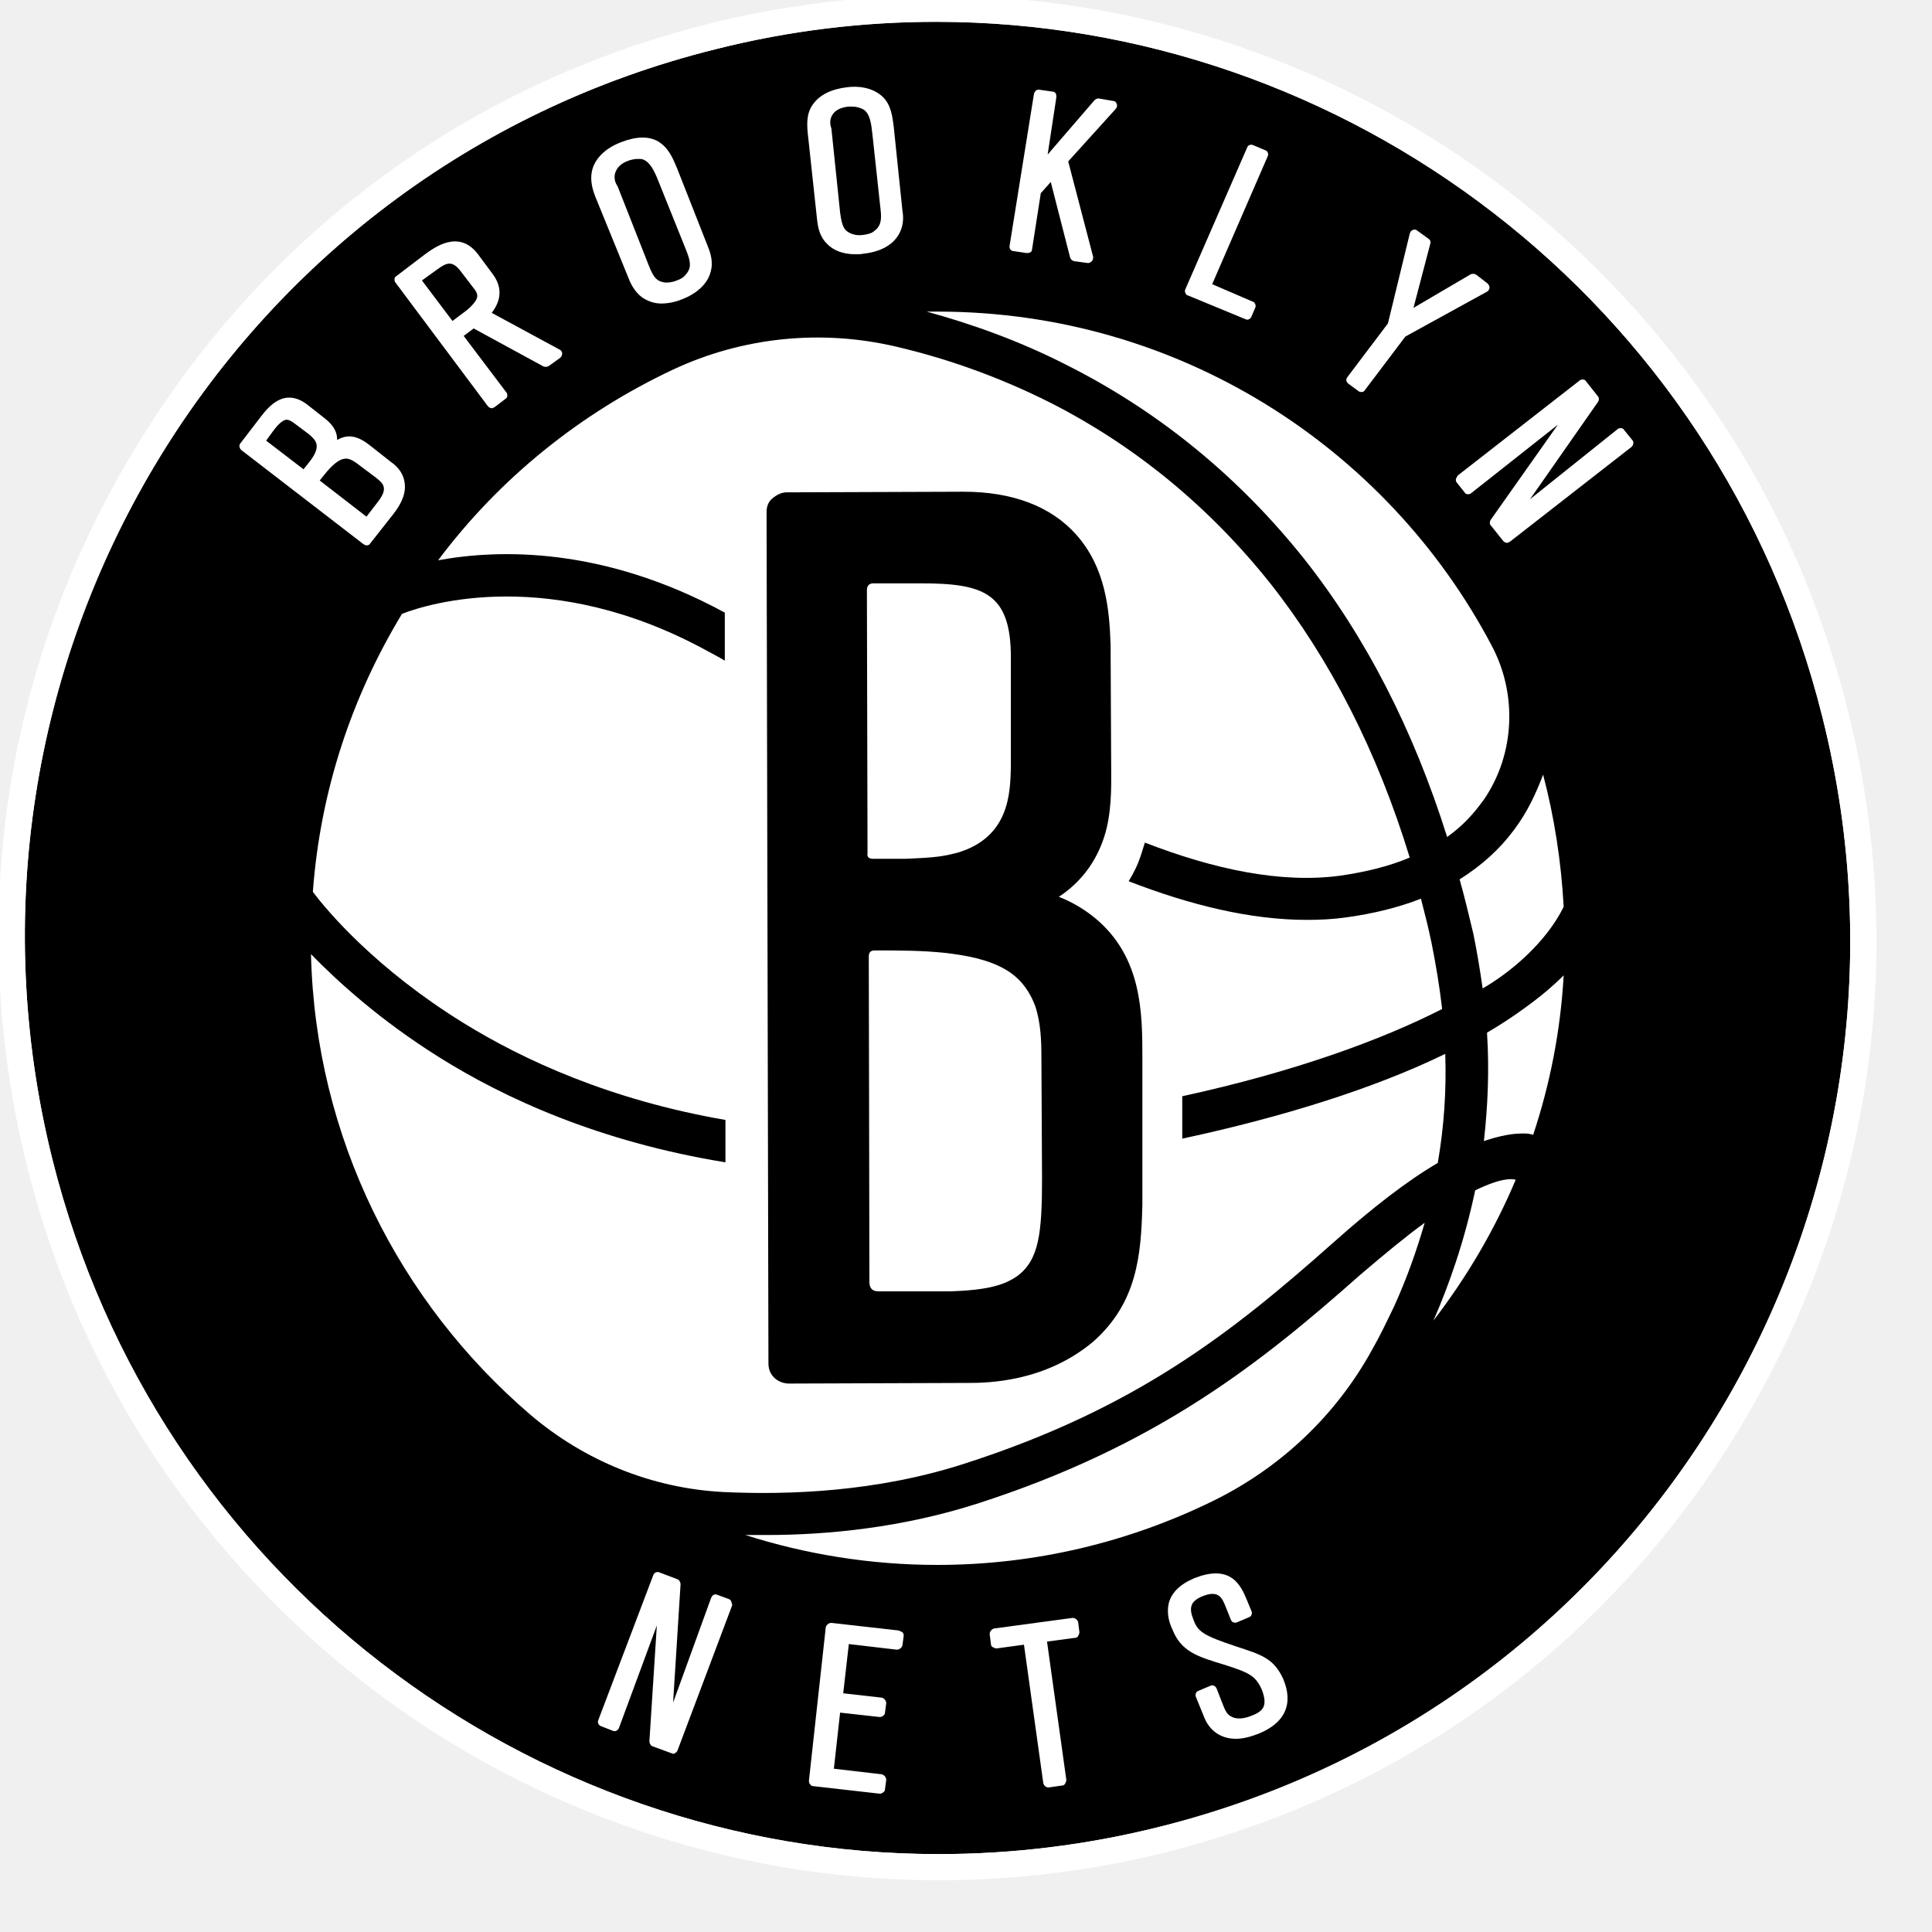
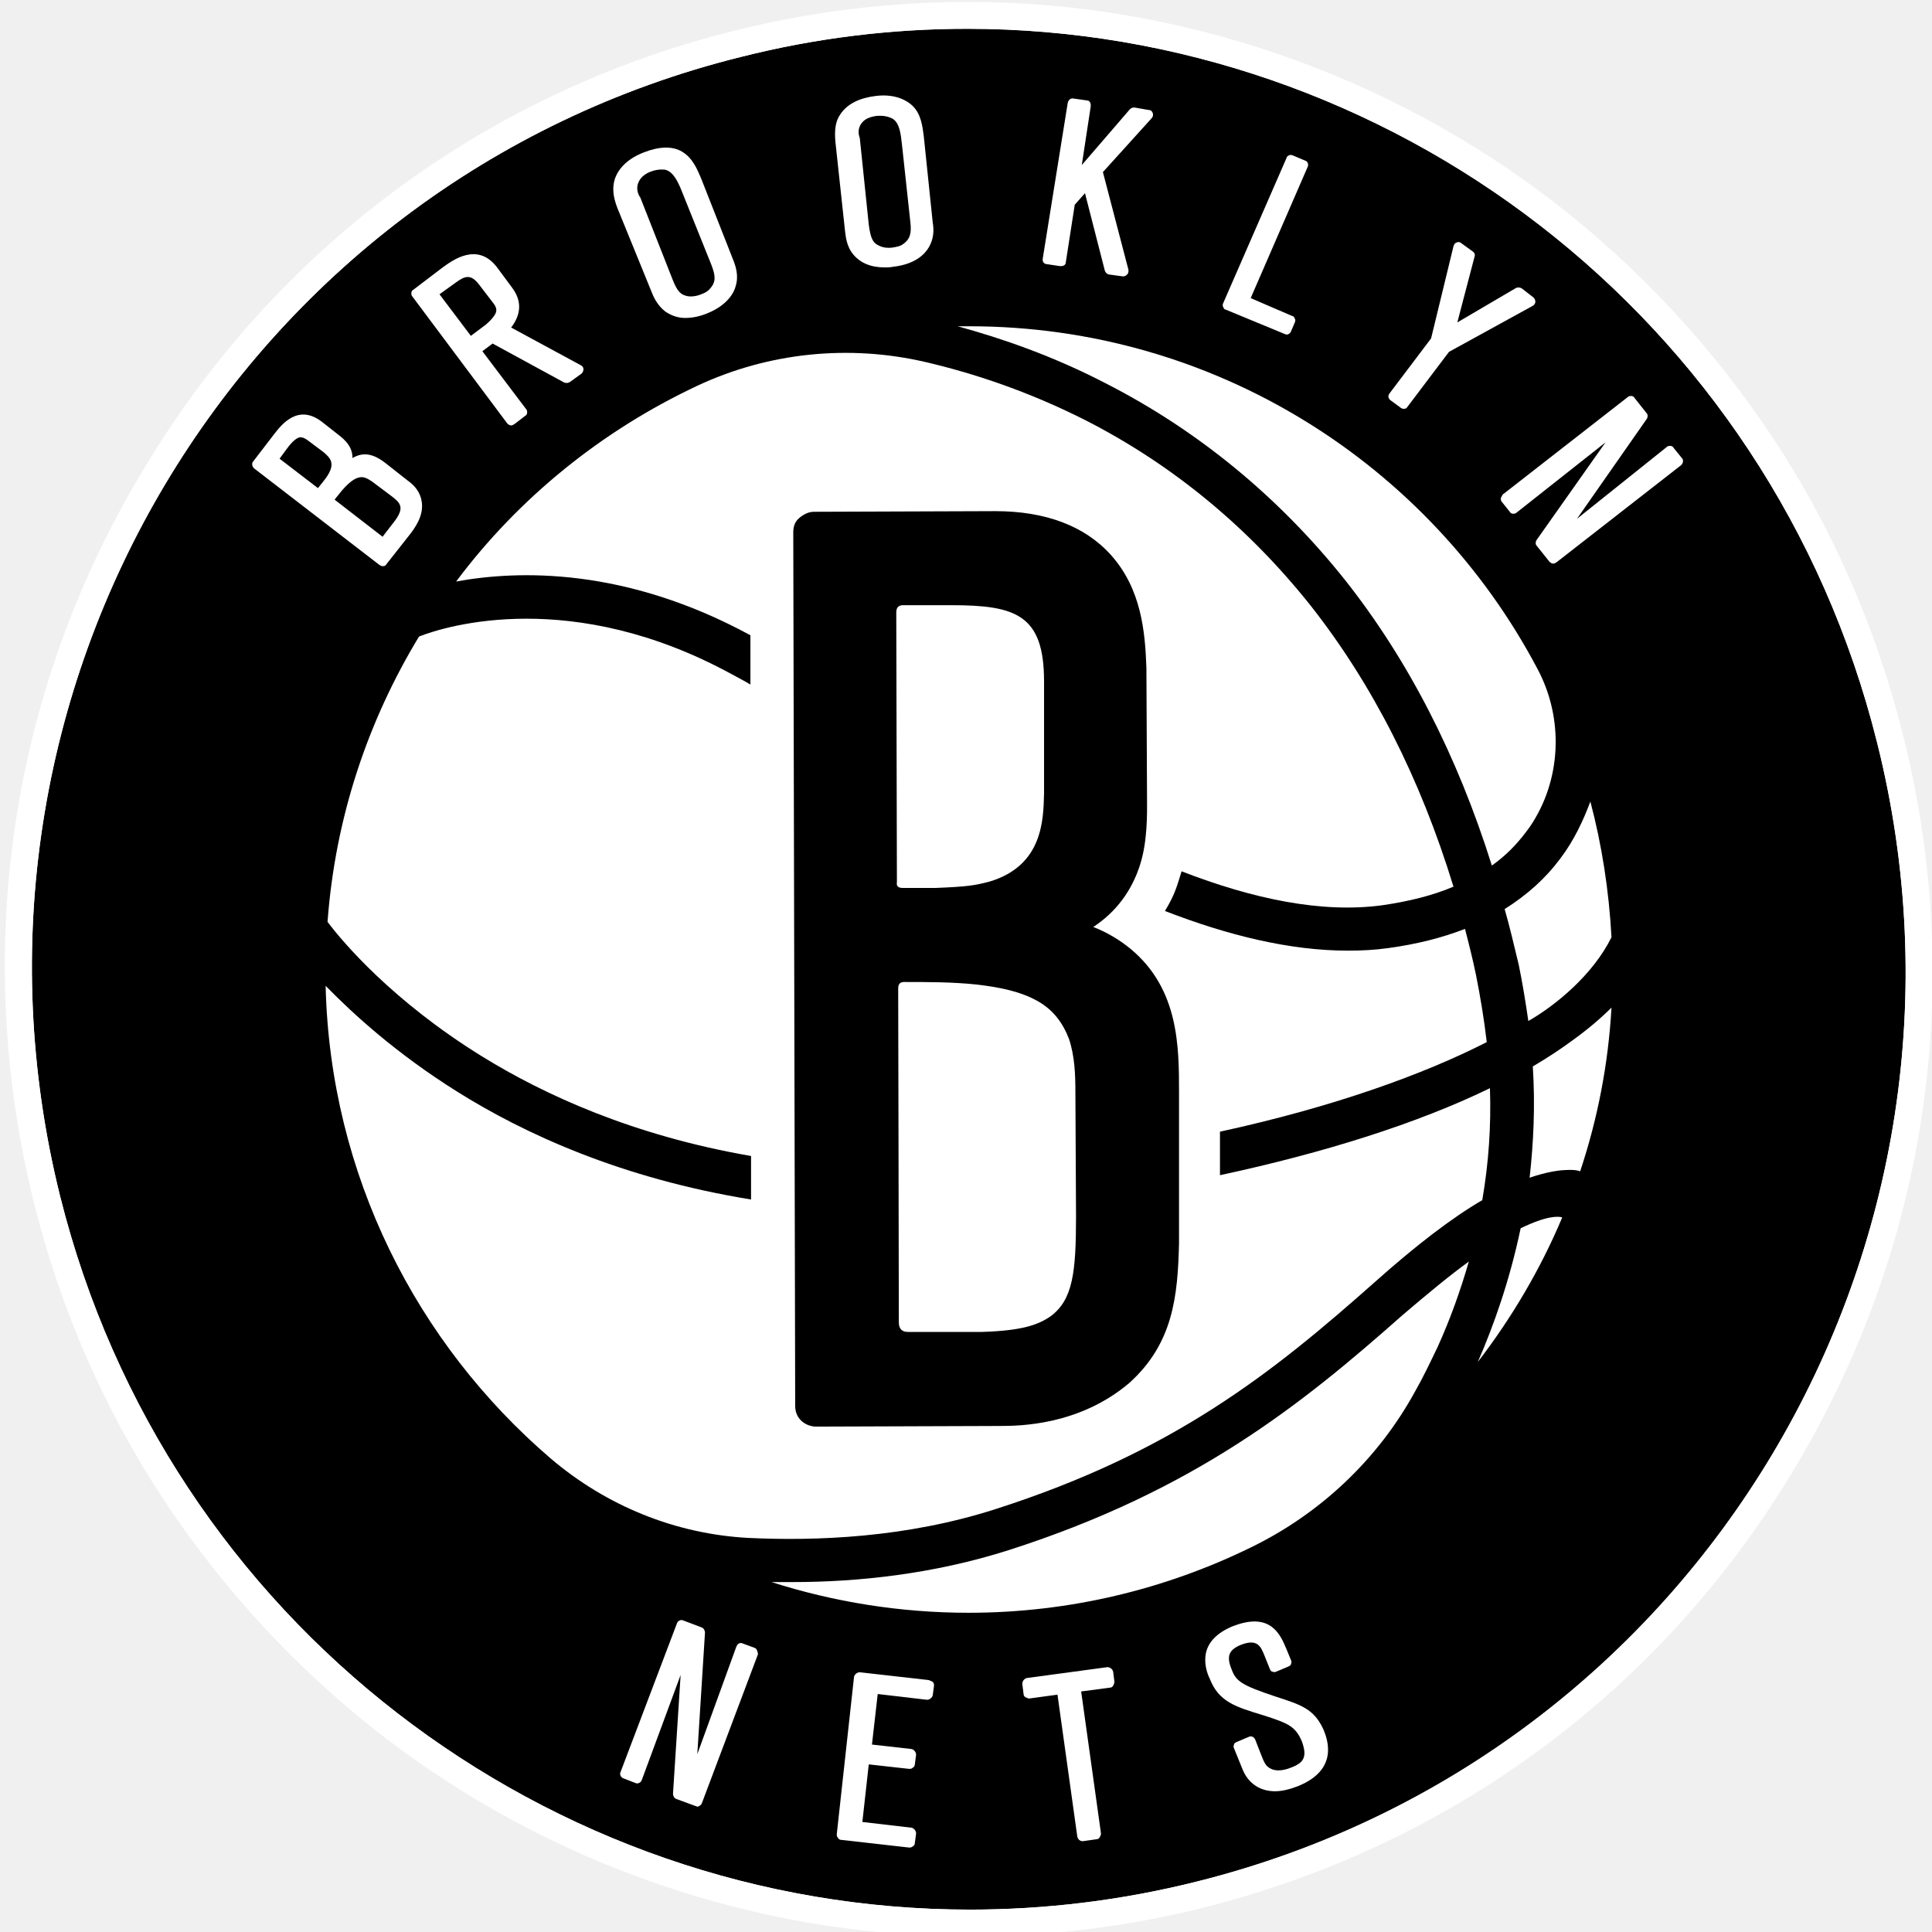
- <svg xmlns="http://www.w3.org/2000/svg" version="1.1" id="Layer_1" x="0px" y="0px" viewBox="50 50 310 310" style="enable-background:new 0 0 400 400;" xml:space="preserve">
+ <svg xmlns="http://www.w3.org/2000/svg" version="1.1" id="Layer_1" x="0px" y="0px" viewBox="49 49 302 302" style="enable-background:new 0 0 400 400;" xml:space="preserve">
  <style type="text/css">
	.st0{fill:#FFFFFF;}
</style>
  <g>
    <path d="M342.4,165C325.7,98.1,265.8,53.5,200.2,53.5c-11.7,0-23.6,1.4-35.4,4.4C86.3,77.4,38.8,157.2,58.4,236   c16.7,66.8,76.5,111.5,142.2,111.5c11.7,0,23.6-1.4,35.5-4.4C314.5,323.5,362.2,243.8,342.4,165z" />
    <g>
      <path class="st0" d="M346.5,164c-4.2-16.8-11.1-32.6-20.6-46.9c-9.2-13.8-20.5-26-33.6-36.2c-26.3-20.4-59-31.6-92-31.6h0    c-12.2,0-24.5,1.5-36.5,4.5c-39,9.7-71.9,34.2-92.5,68.8C50.5,157.2,44.6,197.8,54.3,237c4.2,16.8,11.1,32.6,20.6,46.9    c9.2,13.8,20.5,26,33.6,36.2c26.3,20.4,59,31.6,92,31.6c12.3,0,24.6-1.5,36.6-4.5c39-9.8,71.9-34.2,92.5-68.8    C350.3,243.8,356.3,203.1,346.5,164z M200.6,347.5c-65.7,0-125.5-44.7-142.2-111.5C38.8,157.2,86.3,77.4,164.8,57.9    c11.9-3,23.7-4.4,35.4-4.4c65.7,0,125.5,44.7,142.2,111.5c19.8,78.8-27.9,158.5-106.2,178.1C224.2,346.1,212.3,347.5,200.6,347.5z    " />
      <g>
        <g>
          <path class="st0" d="M190.1,187.8C190.1,187.8,190.2,187.8,190.1,187.8l5.1,0c5.1-0.2,6.2-0.4,8.5-1c8.3-2.5,8.4-9.6,8.5-13.8      c0-0.5,0-17.5,0-17.5c0-10.4-4.4-11.9-14.5-11.9H190c-0.7,0.1-0.9,0.5-0.9,1.2c0,0,0.1,41.7,0.1,42.1      C189.1,187.4,189.3,187.8,190.1,187.8z" />
          <path class="st0" d="M201.7,202.9c-3.8-0.4-7.6-0.4-11.4-0.4c-0.8,0-0.9,0.6-0.9,1c0,0.4,0.1,44.3,0.1,52.2      c0,0.9,0.4,1.5,1.4,1.5c0.8,0,11.6,0,11.6,0c6.3-0.2,8.8-1.1,10.8-2.5c3.4-2.6,3.9-6.8,3.9-15.6l-0.1-19.4c0-2.7-0.1-5.6-1-8.3      c-1-2.6-2.5-4.5-4.7-5.8C208.5,203.9,205,203.3,201.7,202.9z" />
          <g>
            <path class="st0" d="M204.6,284.9c27.8-8.9,43.3-21.3,59.2-35.4c6.5-5.8,12.1-10.1,16.9-12.9c1-5.8,1.4-11.6,1.2-17.5       c-11.3,5.5-25.9,10.1-42.2,13.6l0-6.8c17.9-3.9,31.9-9,41.7-14c-0.4-3.5-1-7.1-1.7-10.6c-0.5-2.4-1.1-4.8-1.7-7.1       c-3.6,1.4-7.6,2.4-12,3c-2.1,0.3-4.2,0.4-6.3,0.4c-9.1,0-18.8-2.4-28.6-6.2c1.5-2.5,1.8-3.6,2.6-6.2       c11.1,4.3,21.9,6.6,31.4,5.3c4.1-0.6,7.8-1.5,11.1-2.9c-5.2-17-12.7-31.7-22.3-43.9c-9.7-12.2-21.5-22-35.2-29       c-9.1-4.6-17.7-7.4-25-9.1c-12-2.8-24.6-1.5-35.7,3.7c-14.9,7-27.9,17.5-37.7,30.6c9.8-1.8,26.5-2.2,46,8.4l0,7.7       c-1-0.6-2-1.1-2.9-1.6c-24.9-13.6-44.6-7.6-48.9-5.9c-8,13.2-13.1,28.3-14.3,44.6c2.4,3.2,10.2,12.4,24.1,21       c9.7,6,23.6,12.4,42.1,15.6l0,6.8c-20.3-3.3-35.5-10.3-46-16.9c-9.4-5.9-16.1-12-20.5-16.5c0.7,29.5,14.2,55.9,35.2,73.9       c8.7,7.4,19.5,11.8,30.9,12.4C176.5,289.9,190.6,289.4,204.6,284.9z M173.9,130c0.7-0.6,1.5-1,2.3-1l28.2-0.1       c0.1,0,0.1,0,0.2,0c7.8,0,14,2.3,18.1,6.9c4.7,5.3,5.3,11.9,5.5,17.6l0.1,20.8c0,1.8,0.1,6.3-1.1,10c-1.3,4.1-3.8,7.4-7.3,9.7       c2.3,0.9,4.2,2.1,5.8,3.4c7.6,6.3,7.6,15.3,7.6,22.6l0,23.4c-0.2,8.3-0.9,15.7-7.8,21.9c-7.8,6.6-17.1,6.7-20.2,6.7l-28.7,0.1       c-0.7,0-1.3-0.2-1.8-0.5c-1-0.6-1.5-1.6-1.5-2.7L173,132.2C173,131.4,173.2,130.6,173.9,130z" />
            <path class="st0" d="M288.6,215.7c0.4,6.2,0.1,12-0.5,17.4c0,0,3-1.1,5.5-1.2c1.6-0.1,2.2,0.1,2.4,0.2       c2.7-8.1,4.4-16.7,4.9-25.6c-1.7,1.7-3.7,3.4-6.2,5.2C292.8,213.1,290.8,214.4,288.6,215.7z" />
            <path class="st0" d="M292.9,183.2c-2.3,3.1-5.2,5.7-8.7,7.9c0.8,2.8,1.5,5.8,2.2,8.7c0.6,2.9,1.1,6,1.5,8.8       c4.2-2.4,10.1-7.2,13-13.1c-0.4-7.3-1.5-14.4-3.3-21.2C296.5,177.2,295.1,180.3,292.9,183.2z" />
            <path class="st0" d="M206.7,291.3c-11.9,3.8-23.8,5-33.7,5c-1.2,0-2.3,0-3.4,0c9.7,3.1,20.1,4.8,30.8,4.8       c15.8,0,30.8-3.7,44.1-10.2c10.9-5.3,19.9-13.8,25.7-24.4c1.2-2.1,2.3-4.4,3.5-6.9c2-4.4,3.6-8.9,4.9-13.4       c-2.9,2.1-6.3,4.9-10.4,8.4C252.4,268.6,235.7,282,206.7,291.3z" />
            <path class="st0" d="M286.7,241c-1.7,8.1-4.2,15.2-6.7,20.9c5.3-6.9,9.8-14.5,13.2-22.6C292.6,239.1,290.8,239,286.7,241z" />
            <path class="st0" d="M259.2,139.6c9.9,12.5,17.6,27.5,23,44.7c2.1-1.5,3.8-3.2,5.3-5.2c0.2-0.3,0.4-0.5,0.6-0.8       c5-7.3,5.4-17,1.2-24.8C272.5,121.7,239,100,200.5,100c-0.6,0-1.2,0-1.8,0c6.9,1.9,14.8,4.6,23.1,8.9       C236.3,116.3,248.9,126.7,259.2,139.6z" />
          </g>
        </g>
        <g>
          <g>
            <path class="st0" d="M194,311.6l-10.6-1.2c-0.4,0-0.8,0.3-0.9,0.7l-2.7,24.6c0,0.2,0,0.4,0.2,0.6c0.1,0.2,0.3,0.3,0.5,0.3       l10.6,1.2c0,0,0.1,0,0.1,0c0.2,0,0.4-0.1,0.5-0.2c0.2-0.1,0.3-0.3,0.3-0.5l0.2-1.5c0-0.4-0.3-0.8-0.7-0.9l-7.7-0.9l1-9l6.3,0.7       c0.2,0,0.4,0,0.6-0.2c0.2-0.1,0.3-0.3,0.3-0.5l0.2-1.5c0-0.4-0.3-0.8-0.7-0.9l-6.2-0.7l0.9-7.9l7.7,0.9c0.4,0,0.8-0.3,0.9-0.7       l0.2-1.5c0-0.2,0-0.4-0.2-0.6C194.4,311.7,194.2,311.6,194,311.6z" />
            <path class="st0" d="M222.1,309.6l-12.6,1.7c-0.4,0.1-0.7,0.5-0.7,0.9l0.2,1.6c0,0.2,0.1,0.4,0.3,0.5c0.2,0.1,0.4,0.2,0.6,0.2       l4.4-0.6l3.1,22.2c0.1,0.4,0.4,0.7,0.8,0.7c0,0,0.1,0,0.1,0l2.1-0.3c0.2,0,0.4-0.1,0.5-0.3c0.1-0.2,0.2-0.4,0.2-0.6l-3.1-22.2       l4.5-0.6c0.2,0,0.4-0.1,0.5-0.3c0.1-0.2,0.2-0.4,0.2-0.6l-0.2-1.6C222.9,309.9,222.5,309.6,222.1,309.6z" />
            <path class="st0" d="M167,306.6l-1.9-0.7c-0.2-0.1-0.4-0.1-0.6,0c-0.2,0.1-0.3,0.3-0.4,0.5l-6.1,16.8l1.2-19       c0-0.3-0.2-0.7-0.5-0.8l-2.9-1.1c-0.4-0.2-0.9,0.1-1,0.5L146,326c-0.2,0.4,0.1,0.9,0.5,1l1.8,0.7c0.2,0.1,0.4,0.1,0.6,0       c0.2-0.1,0.3-0.2,0.4-0.4l6.1-16.5c0,0,0-0.1,0-0.1l-1.2,18.7c0,0.3,0.2,0.7,0.5,0.8l3,1.1c0.1,0,0.2,0.1,0.3,0.1       c0.1,0,0.2,0,0.3-0.1c0.2-0.1,0.3-0.2,0.4-0.4l8.7-23.1c0.1-0.2,0.1-0.4,0-0.6C167.3,306.8,167.2,306.7,167,306.6z" />
            <path class="st0" d="M248.4,314.2c-5.4-1.8-6.2-2.4-6.9-4.3c-0.4-1-0.5-1.7-0.3-2.3c0.2-0.6,0.8-1.1,1.8-1.5       c2.6-1,3.1,0.3,3.7,1.8l0.8,2c0.1,0.2,0.2,0.4,0.4,0.4c0.2,0.1,0.4,0.1,0.6,0l1.9-0.8c0.2-0.1,0.4-0.2,0.4-0.4       c0.1-0.2,0.1-0.4,0-0.6l-0.7-1.7c-0.5-1.2-1.1-2.6-2.3-3.5c-1.5-1.1-3.5-1.1-6.1-0.1c-2.4,1-3.8,2.4-4.2,4.2       c-0.3,1.5,0.1,3,0.6,4c1.4,3.6,4,4.4,8.3,5.7c4.1,1.3,5.1,1.8,6.1,4.1c0.4,1.1,0.5,1.9,0.3,2.5c-0.2,0.7-0.9,1.2-2,1.6       c-0.7,0.3-2.1,0.7-3.1,0.2c-0.9-0.4-1.1-1-1.8-2.8l-0.7,0.3l0.7-0.3l-0.7-1.8c-0.2-0.4-0.6-0.6-1-0.4l-1.9,0.8       c-0.2,0.1-0.4,0.2-0.4,0.4c-0.1,0.2-0.1,0.4,0,0.6l1.3,3.2c0.9,2.3,2.8,3.5,5.1,3.5c1.1,0,2.3-0.3,3.6-0.8       c6.4-2.6,4.6-7.3,4-8.8C254.4,316.1,252.4,315.5,248.4,314.2z" />
          </g>
          <g>
            <path class="st0" d="M212.7,90.3l2,0.3c0.2,0,0.4,0,0.6-0.1c0.2-0.1,0.3-0.3,0.3-0.5l1.4-9l1.6-1.8l3.1,12.1       c0.1,0.3,0.3,0.5,0.6,0.6l2.2,0.3c0,0,0.1,0,0.1,0c0.2,0,0.4-0.1,0.6-0.3c0.2-0.2,0.2-0.5,0.2-0.7l-4-15.3l7.6-8.4       c0.2-0.2,0.3-0.5,0.2-0.8c-0.1-0.3-0.3-0.5-0.6-0.5l-2.3-0.4c-0.3,0-0.5,0.1-0.7,0.3l-7.5,8.7l1.4-9.2c0-0.2,0-0.4-0.1-0.6       c-0.1-0.2-0.3-0.3-0.5-0.3l-2.1-0.3c-0.4-0.1-0.8,0.2-0.9,0.7L212,89.4C211.9,89.9,212.2,90.3,212.7,90.3z" />
            <path class="st0" d="M249.8,101.2c0.1,0,0.2,0.1,0.3,0.1c0.3,0,0.6-0.2,0.7-0.5l0.6-1.4c0.1-0.2,0.1-0.4,0-0.6       c-0.1-0.2-0.2-0.4-0.4-0.4l-6.5-2.8l8.9-20.5c0.2-0.4,0-0.9-0.4-1l-1.9-0.8c-0.4-0.2-0.9,0-1,0.4l-9.9,22.7       c-0.1,0.2-0.1,0.4,0,0.6c0.1,0.2,0.2,0.4,0.4,0.4L249.8,101.2z" />
            <path class="st0" d="M267.9,112.7c0.1,0.1,0.3,0.2,0.5,0.2c0,0,0.1,0,0.1,0c0.2,0,0.4-0.1,0.5-0.3l6.5-8.6l13.1-7.2       c0.2-0.1,0.4-0.4,0.4-0.6c0-0.3-0.1-0.5-0.3-0.7l-1.8-1.4c-0.3-0.2-0.6-0.2-0.9-0.1l-9.2,5.4l2.7-10.3c0.1-0.3,0-0.6-0.3-0.8       l-1.8-1.3c-0.2-0.2-0.5-0.2-0.7-0.1c-0.3,0.1-0.4,0.3-0.5,0.6l-3.5,14.4l-6.5,8.6c-0.3,0.4-0.2,0.8,0.2,1.1L267.9,112.7z" />
            <path class="st0" d="M283.6,126.9c0,0.2,0,0.4,0.2,0.6l1.2,1.5c0.1,0.2,0.3,0.3,0.5,0.3c0.2,0,0.4,0,0.6-0.2l13.8-10.9       c0,0,0.1,0,0.1-0.1l-10.8,15.3c-0.2,0.3-0.2,0.7,0,0.9l2,2.5c0.2,0.2,0.4,0.3,0.6,0.3c0.2,0,0.3-0.1,0.5-0.2l19.5-15.2       c0.3-0.3,0.4-0.8,0.1-1.1l-1.3-1.6c-0.1-0.2-0.3-0.3-0.5-0.3c-0.2,0-0.4,0-0.6,0.2l-14,11.2l10.9-15.6c0.2-0.3,0.2-0.7,0-0.9       l-1.9-2.4c-0.1-0.2-0.3-0.3-0.5-0.3c-0.2,0-0.4,0-0.6,0.2l-19.5,15.2C283.8,126.5,283.7,126.6,283.6,126.9z" />
            <path class="st0" d="M182.4,88.8c1.1,1.3,2.7,2,4.9,2c0.4,0,0.8,0,1.3-0.1c3.6-0.4,5-2.1,5.5-2.9c0.9-1.4,0.9-2.9,0.7-4       l-1.4-13.5c-0.2-1.5-0.4-3.5-1.8-4.8c-1.3-1.2-3.3-1.8-5.7-1.5c-2.5,0.3-4.4,1.2-5.5,2.8c-0.8,1.1-1,2.5-0.8,4.5l1.5,13.9       C181.2,85.9,181.3,87.5,182.4,88.8z M183.9,68c0.5-0.5,1.3-0.8,2.3-0.9c0.2,0,0.3,0,0.5,0c0.7,0,1.4,0.2,1.9,0.5       c1,0.7,1.2,2.2,1.4,4.1l1.3,12c0.2,1.7,0,2.7-1.2,3.5c0,0,0,0,0,0c-0.4,0.3-1,0.4-1.6,0.5c-0.8,0.1-1.5,0-2.1-0.3       c-0.9-0.4-1.3-1-1.6-3.3l-1.4-13.5C183.1,69.8,183.1,68.8,183.9,68z" />
            <path class="st0" d="M128.3,115.2c0.2,0.2,0.4,0.3,0.6,0.3c0.2,0,0.3-0.1,0.5-0.2l1.7-1.3c0.2-0.1,0.3-0.3,0.3-0.5       c0-0.2,0-0.4-0.2-0.6l-6.8-9l1.6-1.2l11.2,6.1c0.3,0.1,0.6,0.1,0.9-0.1l1.8-1.3c0.2-0.2,0.3-0.4,0.3-0.7c0-0.3-0.2-0.5-0.4-0.6       l-10.9-5.9c1.6-2.1,1.7-4.2,0.1-6.3l-2.3-3.1c-3.1-4.1-7.1-1-8.5,0l-4.6,3.5c-0.2,0.1-0.3,0.3-0.3,0.5c0,0.2,0,0.4,0.2,0.6       L128.3,115.2z M120.2,93.2c1.5-1.1,2.4-1.4,3.7,0.3l2.3,3c0.5,0.7,0.4,1.1,0.3,1.4c-0.2,0.5-0.7,1.1-1.5,1.8c0,0,0,0,0,0       l-2.4,1.8l-4.9-6.5L120.2,93.2z" />
            <path class="st0" d="M108.8,137.5c0,0,0.1,0,0.1,0c0.2,0,0.4-0.1,0.5-0.3l3.7-4.7c1.5-1.9,2.1-3.6,1.8-5.2       c-0.2-1.2-0.9-2.3-2.2-3.2l-3.3-2.6c-2-1.6-3.6-1.9-5.3-0.9c0-1.1-0.4-2.2-1.9-3.4l-2.8-2.2c-3.8-3-6.4,0.4-7.5,1.8l-3.3,4.3       c-0.3,0.3-0.2,0.8,0.1,1.1l19.6,15.1C108.5,137.4,108.6,137.5,108.8,137.5z M99.5,124.3l-0.8,1l-6-4.6l1.1-1.5       c0.8-1.1,1.4-1.6,1.9-1.8c0.3-0.1,0.7-0.1,1.5,0.5l2.4,1.8C100.6,120.6,101.8,121.5,99.5,124.3z M102.1,126.1       c1.2-1.5,2.3-2.4,3.2-2.5c0.7-0.1,1.3,0.3,1.9,0.7l2.8,2.1c1.6,1.2,2.4,1.9,0.5,4.3l-1.7,2.2l-7.5-5.8L102.1,126.1z" />
            <path class="st0" d="M150.8,94.5c0.3,0.8,0.9,2.2,2.2,3.2c0.9,0.6,1.9,1,3.1,1c1,0,2.2-0.2,3.4-0.7c3.3-1.3,4.3-3.4,4.5-4.3       c0.5-1.6,0-3.1-0.4-4.1l-5-12.7c-0.6-1.4-1.3-3.2-3-4.2c-1.5-0.9-3.6-0.8-5.9,0.1c-2.4,0.9-4,2.4-4.6,4.2       c-0.4,1.3-0.3,2.7,0.4,4.5L150.8,94.5z M148.9,77.3c0.3-0.6,1-1.2,1.9-1.5c0.5-0.2,1.1-0.3,1.6-0.3c0.3,0,0.6,0,0.8,0.1       c1.1,0.4,1.8,1.8,2.5,3.6l4.5,11.2c0.6,1.6,0.8,2.6-0.2,3.7c0,0,0,0,0,0c-0.3,0.4-0.8,0.7-1.4,0.9c-0.7,0.3-1.5,0.4-2.1,0.3       c-1-0.2-1.6-0.6-2.4-2.7l-5-12.7C148.6,79.2,148.4,78.2,148.9,77.3z" />
          </g>
        </g>
      </g>
    </g>
  </g>
</svg>
